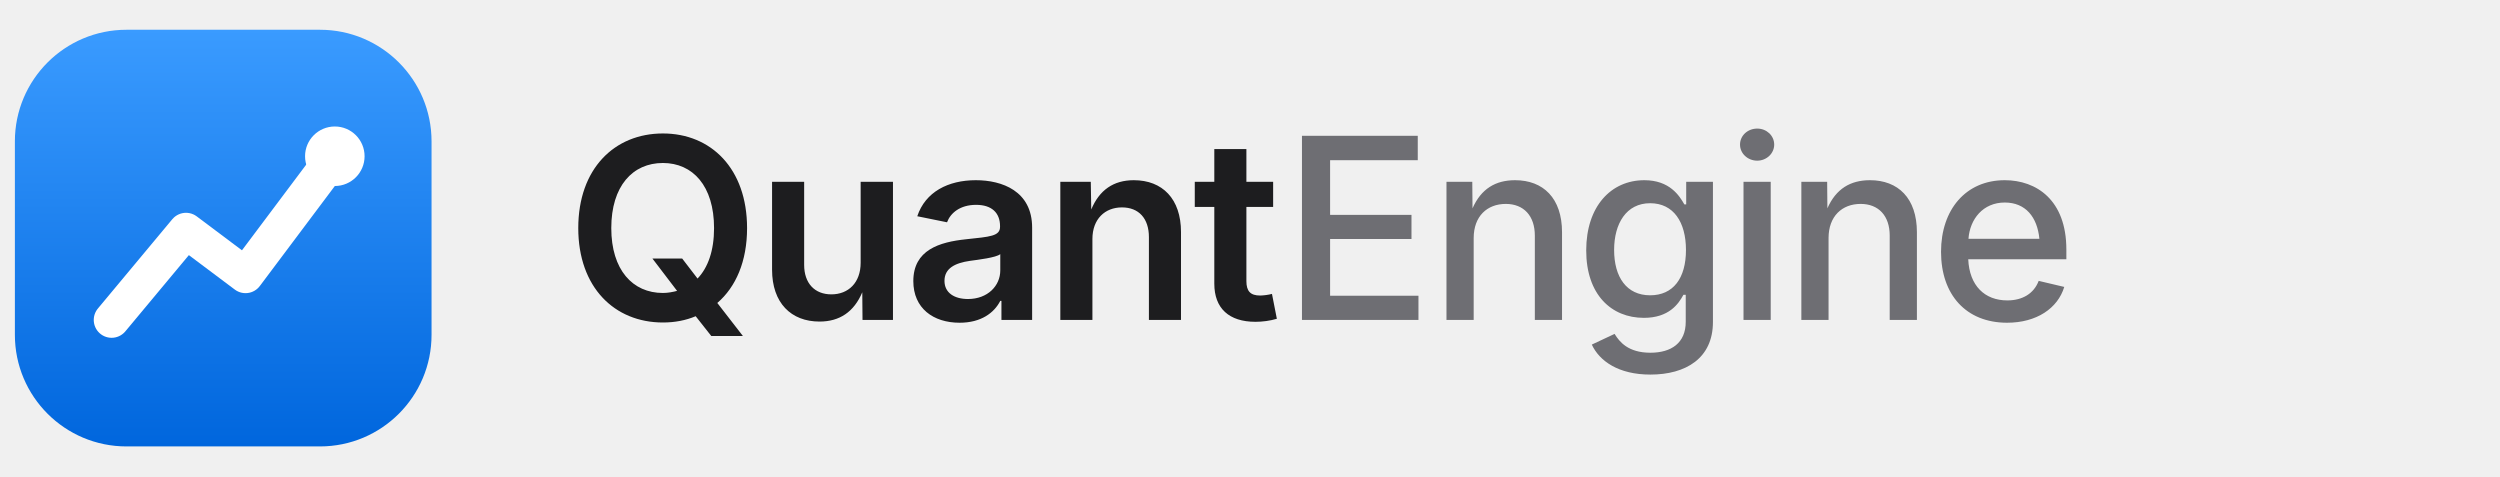
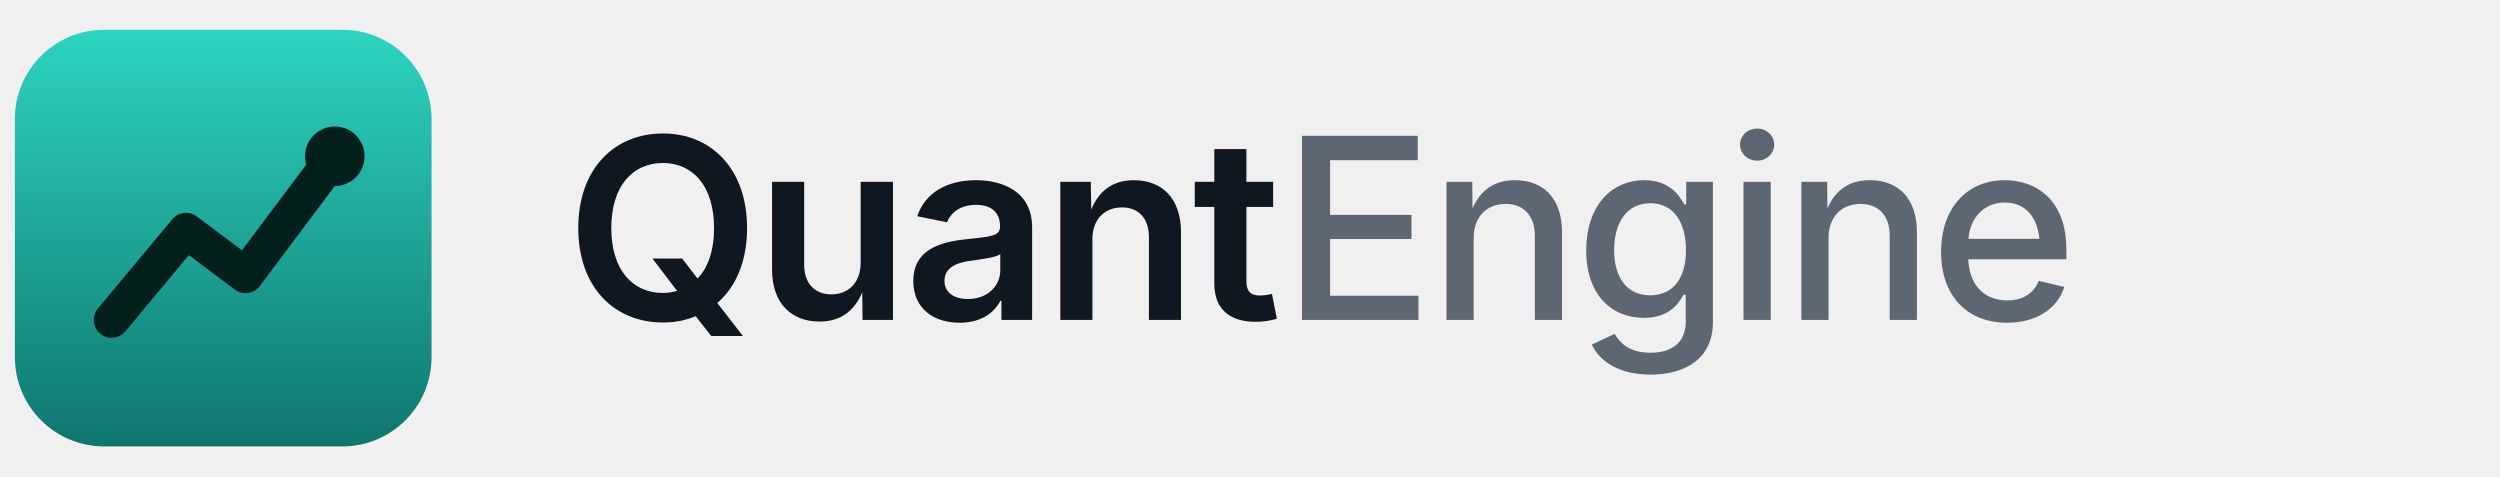
<svg xmlns="http://www.w3.org/2000/svg" width="168" height="32" viewBox="0 0 168 32">
  <defs>
    <linearGradient id="g" x1="0" y1="0" x2="0" y2="1">
-       <stop offset="0" stop-color="#3a9bff" />
-       <stop offset="1" stop-color="#0066dd" />
+       <stop offset="0" stop-color="#2dd4bf" />
+       <stop offset="1" stop-color="#0f766e" />
    </linearGradient>
  </defs>
-   <rect x="1" y="2" width="28" height="28" rx="7.5" fill="url(#g)" />
-   <path d="M7.5 21.5 L12.5 15.5 L16.5 18.5 L22.5 10.5" fill="none" stroke="#ffffff" stroke-width="2.4" stroke-linecap="round" stroke-linejoin="round" />
-   <circle cx="22.5" cy="10.5" r="2" fill="#ffffff" />
-   <text x="38" y="21.5" font-family="Inter, -apple-system, BlinkMacSystemFont, 'Segoe UI', Roboto, sans-serif" font-size="17" font-weight="600" letter-spacing="-0.4" fill="#1d1d1f">Quant<tspan fill="#6e6e73" font-weight="500">Engine</tspan>
+   <rect x="1" y="2" width="28" height="28" rx="6" fill="url(#g)" />
+   <path d="M7.5 21.5 L12.5 15.5 L16.5 18.5 L22.5 10.5" fill="none" stroke="#04201c" stroke-width="2.4" stroke-linecap="round" stroke-linejoin="round" />
+   <circle cx="22.5" cy="10.5" r="2" fill="#04201c" />
+   <text x="38" y="21.5" font-family="Inter, -apple-system, BlinkMacSystemFont, 'Segoe UI', Roboto, sans-serif" font-size="17" font-weight="600" letter-spacing="-0.4" fill="#0f1720">Quant<tspan fill="#5d6773" font-weight="500">Engine</tspan>
  </text>
</svg>
